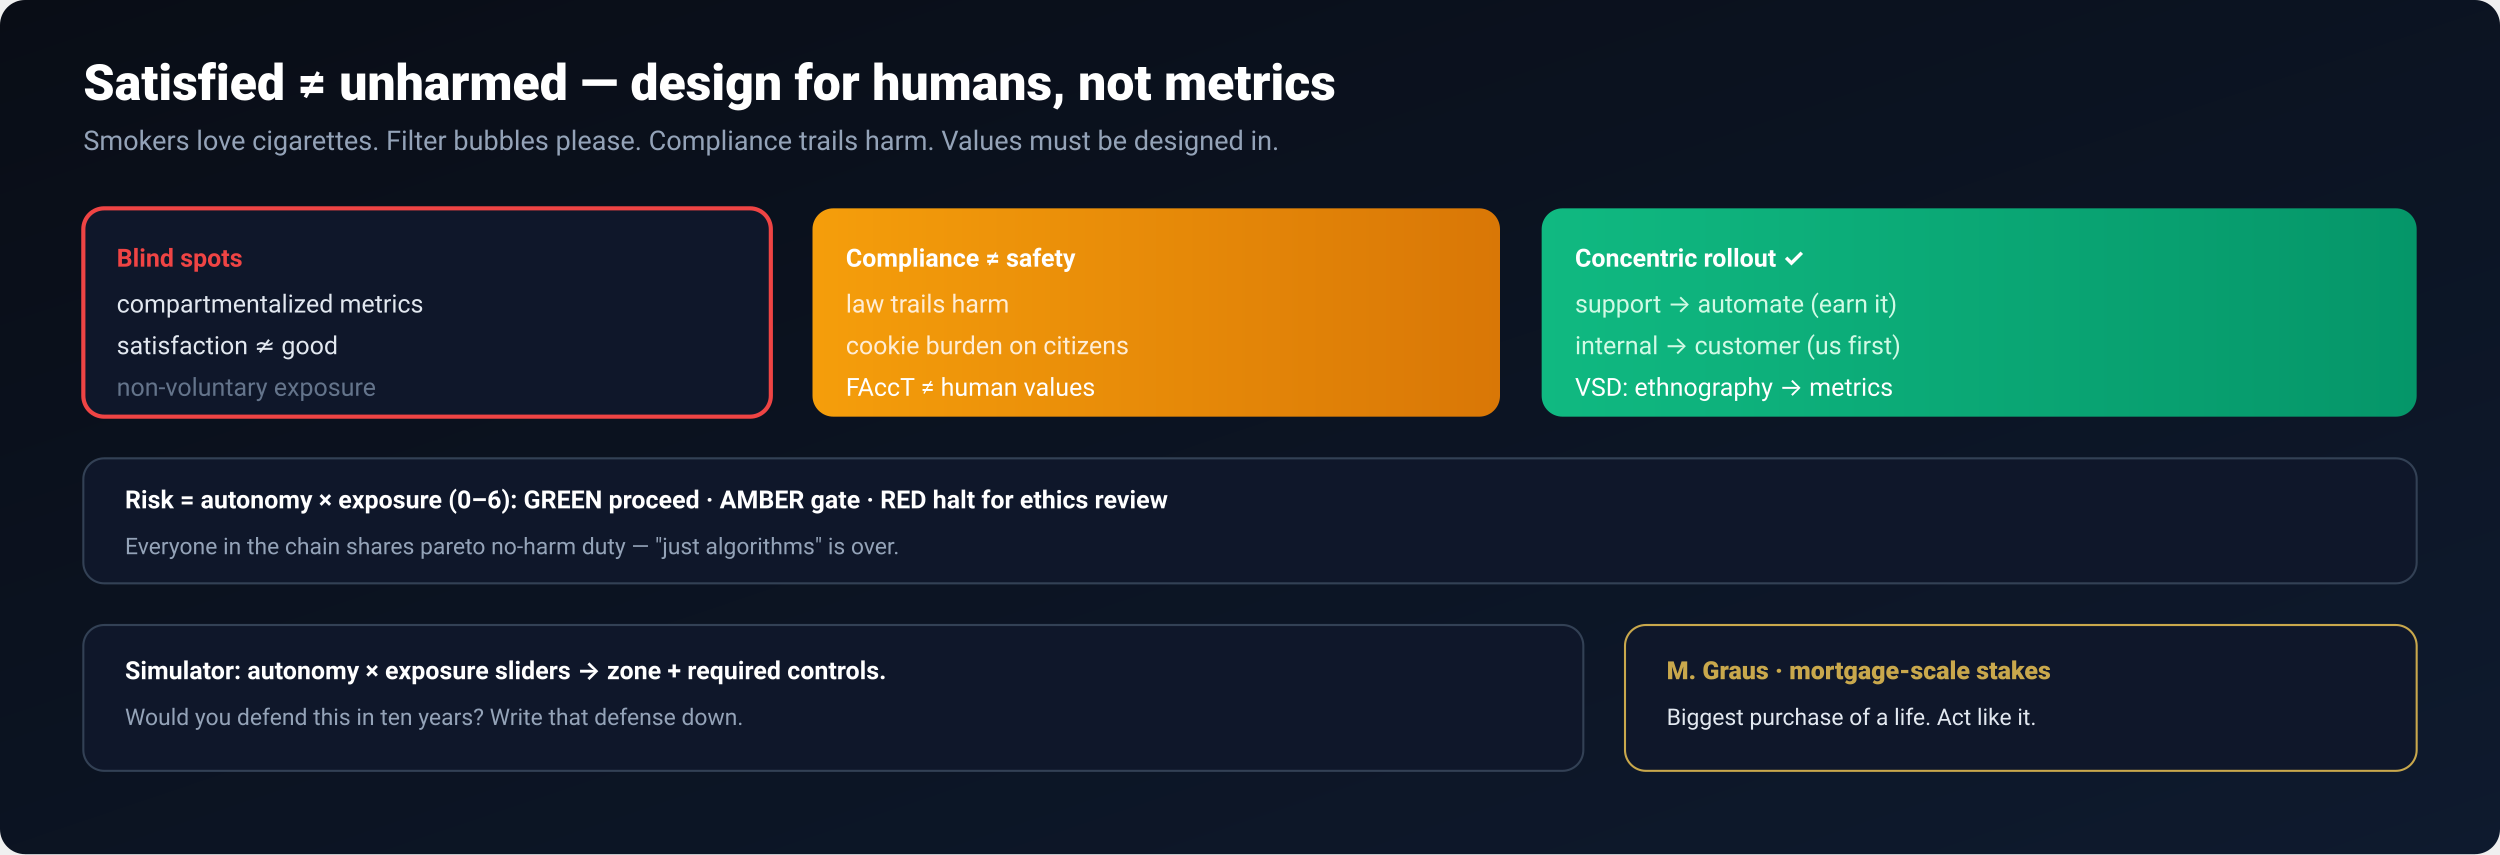
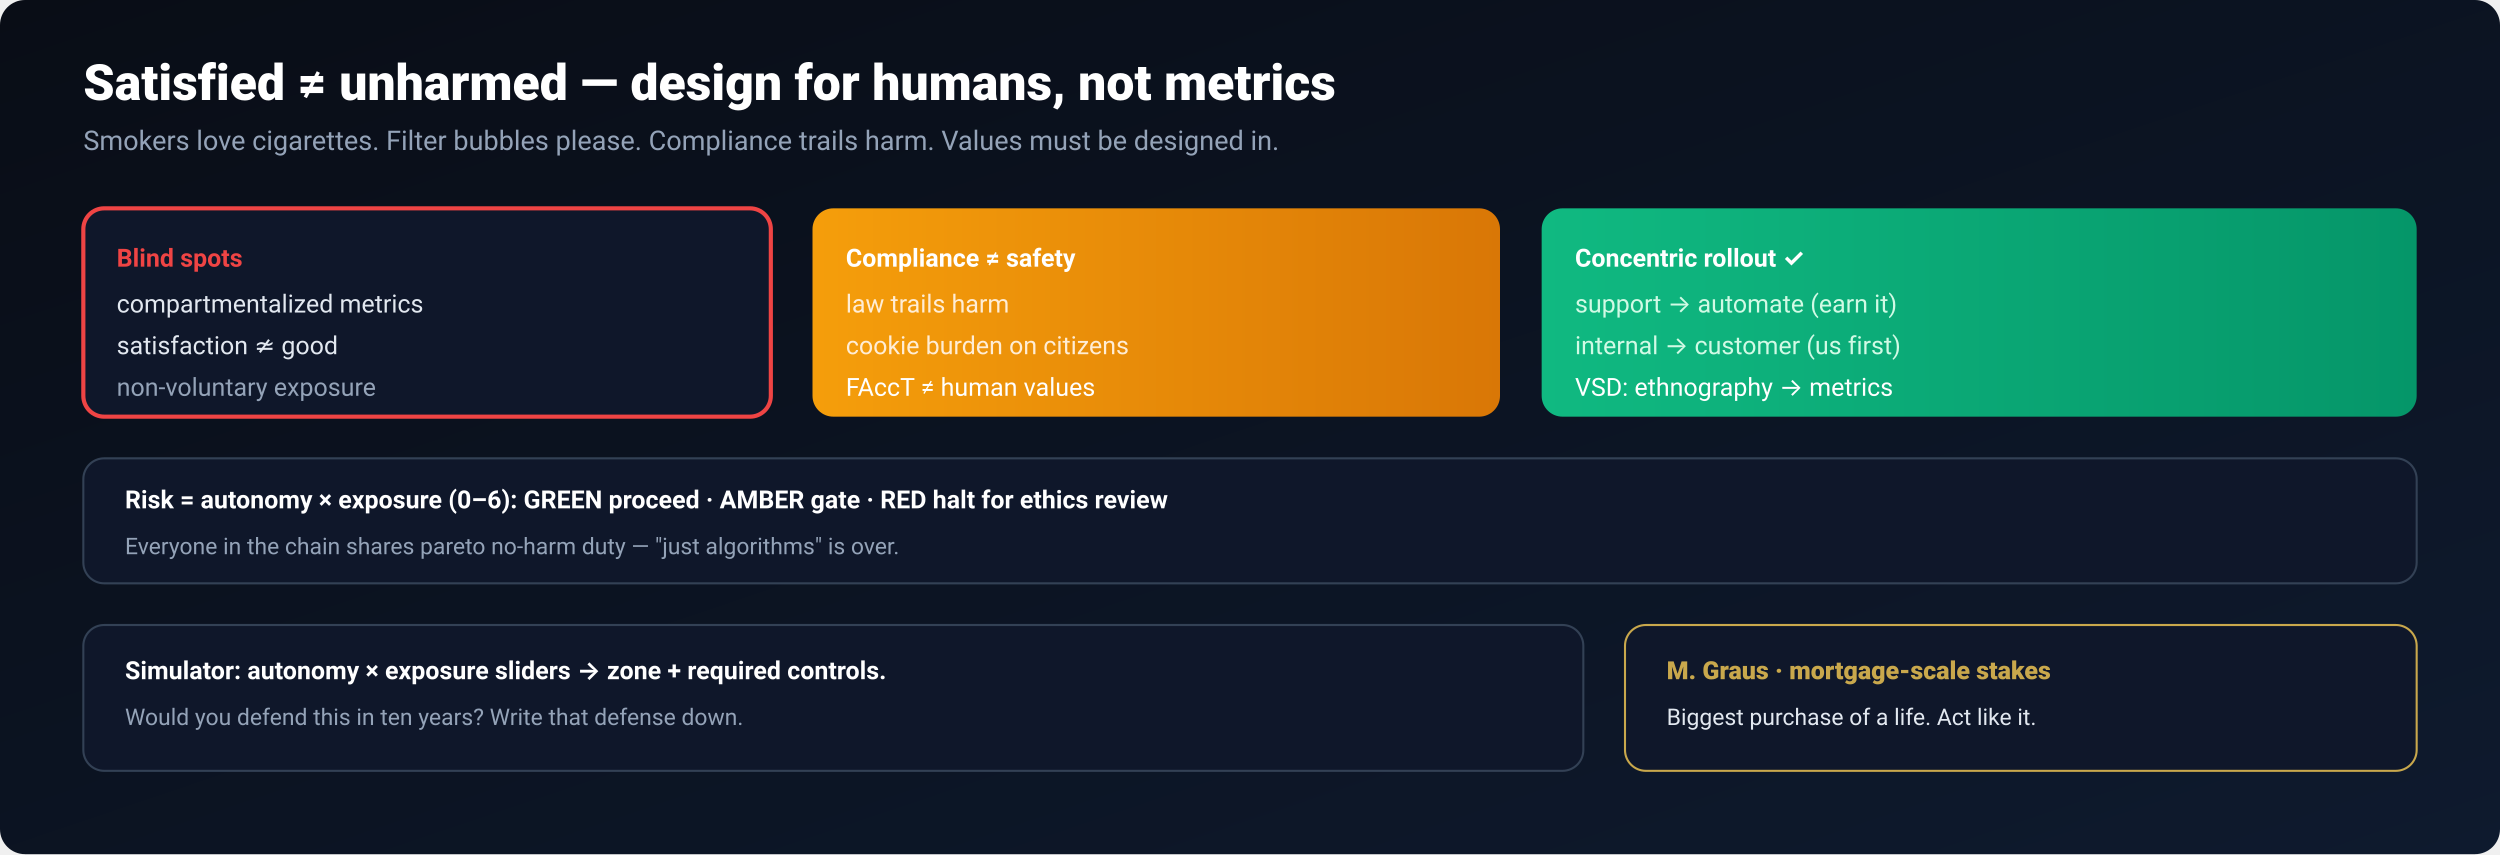
<svg xmlns="http://www.w3.org/2000/svg" viewBox="0 0 1200 410" font-family="-apple-system, BlinkMacSystemFont, 'Segoe UI', Roboto, sans-serif">
  <defs>
    <linearGradient id="hcbg" x1="0" y1="0" x2="1" y2="1">
      <stop offset="0%" stop-color="#090d16" />
      <stop offset="100%" stop-color="#0e1a2e" />
    </linearGradient>
    <linearGradient id="hcamb" x1="0" y1="0" x2="1" y2="0">
      <stop offset="0%" stop-color="#f59e0b" />
      <stop offset="100%" stop-color="#d97706" />
    </linearGradient>
    <linearGradient id="hcgrn" x1="0" y1="0" x2="1" y2="0">
      <stop offset="0%" stop-color="#10b981" />
      <stop offset="100%" stop-color="#059669" />
    </linearGradient>
  </defs>
  <rect width="1200" height="410" fill="url(#hcbg)" rx="12" />
  <text x="40" y="48" fill="#fff" font-size="24" font-weight="800">Satisfied ≠ unharmed — design for humans, not metrics</text>
  <text x="40" y="72" fill="#94a3b8" font-size="13">Smokers love cigarettes. Filter bubbles please. Compliance trails harm. Values must be designed in.</text>
  <g font-size="12" font-weight="700">
    <rect x="40" y="100" width="330" height="100" rx="10" fill="#0f172a" stroke="#ef4444" stroke-width="2" />
    <text x="56" y="128" fill="#ef4444">Blind spots</text>
    <text x="56" y="150" fill="#e2e8f0" font-weight="400">compartmentalized metrics</text>
    <text x="56" y="170" fill="#e2e8f0" font-weight="400">satisfaction ≄ good</text>
-     <text x="56" y="190" fill="#64748b" font-weight="400">non-voluntary exposure</text>
+     <text x="56" y="190" fill="#94a3b8" font-weight="400">non-voluntary exposure</text>
    <rect x="390" y="100" width="330" height="100" rx="10" fill="url(#hcamb)" />
    <text x="406" y="128" fill="#fff">Compliance ≠ safety</text>
    <text x="406" y="150" fill="#ffedd5" font-weight="400">law trails harm</text>
    <text x="406" y="170" fill="#ffedd5" font-weight="400">cookie burden on citizens</text>
    <text x="406" y="190" fill="#fff" font-weight="400">FAccT ≠ human values</text>
    <rect x="740" y="100" width="420" height="100" rx="10" fill="url(#hcgrn)" />
    <text x="756" y="128" fill="#fff">Concentric rollout ✓</text>
    <text x="756" y="150" fill="#d1fae5" font-weight="400">support → automate (earn it)</text>
    <text x="756" y="170" fill="#d1fae5" font-weight="400">internal → customer (us first)</text>
    <text x="756" y="190" fill="#fff" font-weight="400">VSD: ethnography → metrics</text>
  </g>
  <rect x="40" y="220" width="1120" height="60" rx="10" fill="#0f172a" stroke="#334155" />
  <text x="60" y="244" fill="#fff" font-size="12" font-weight="700">Risk = autonomy × exposure (0–6): GREEN proceed · AMBER gate · RED halt for ethics review</text>
  <text x="60" y="266" fill="#94a3b8" font-size="11">Everyone in the chain shares pareto no-harm duty — "just algorithms" is over.</text>
  <rect x="40" y="300" width="720" height="70" rx="10" fill="#0f172a" stroke="#334155" />
  <text x="60" y="326" fill="#fff" font-size="12" font-weight="700">Simulator: autonomy × exposure sliders → zone + required controls.</text>
  <text x="60" y="348" fill="#94a3b8" font-size="11">Would you defend this in ten years? Write that defense down.</text>
  <rect x="780" y="300" width="380" height="70" rx="10" fill="#0f172a" stroke="#c9a84c" />
  <text x="800" y="326" fill="#c9a84c" font-size="12" font-weight="800">M. Graus · mortgage-scale stakes</text>
  <text x="800" y="348" fill="#e2e8f0" font-size="11">Biggest purchase of a life. Act like it.</text>
</svg>
